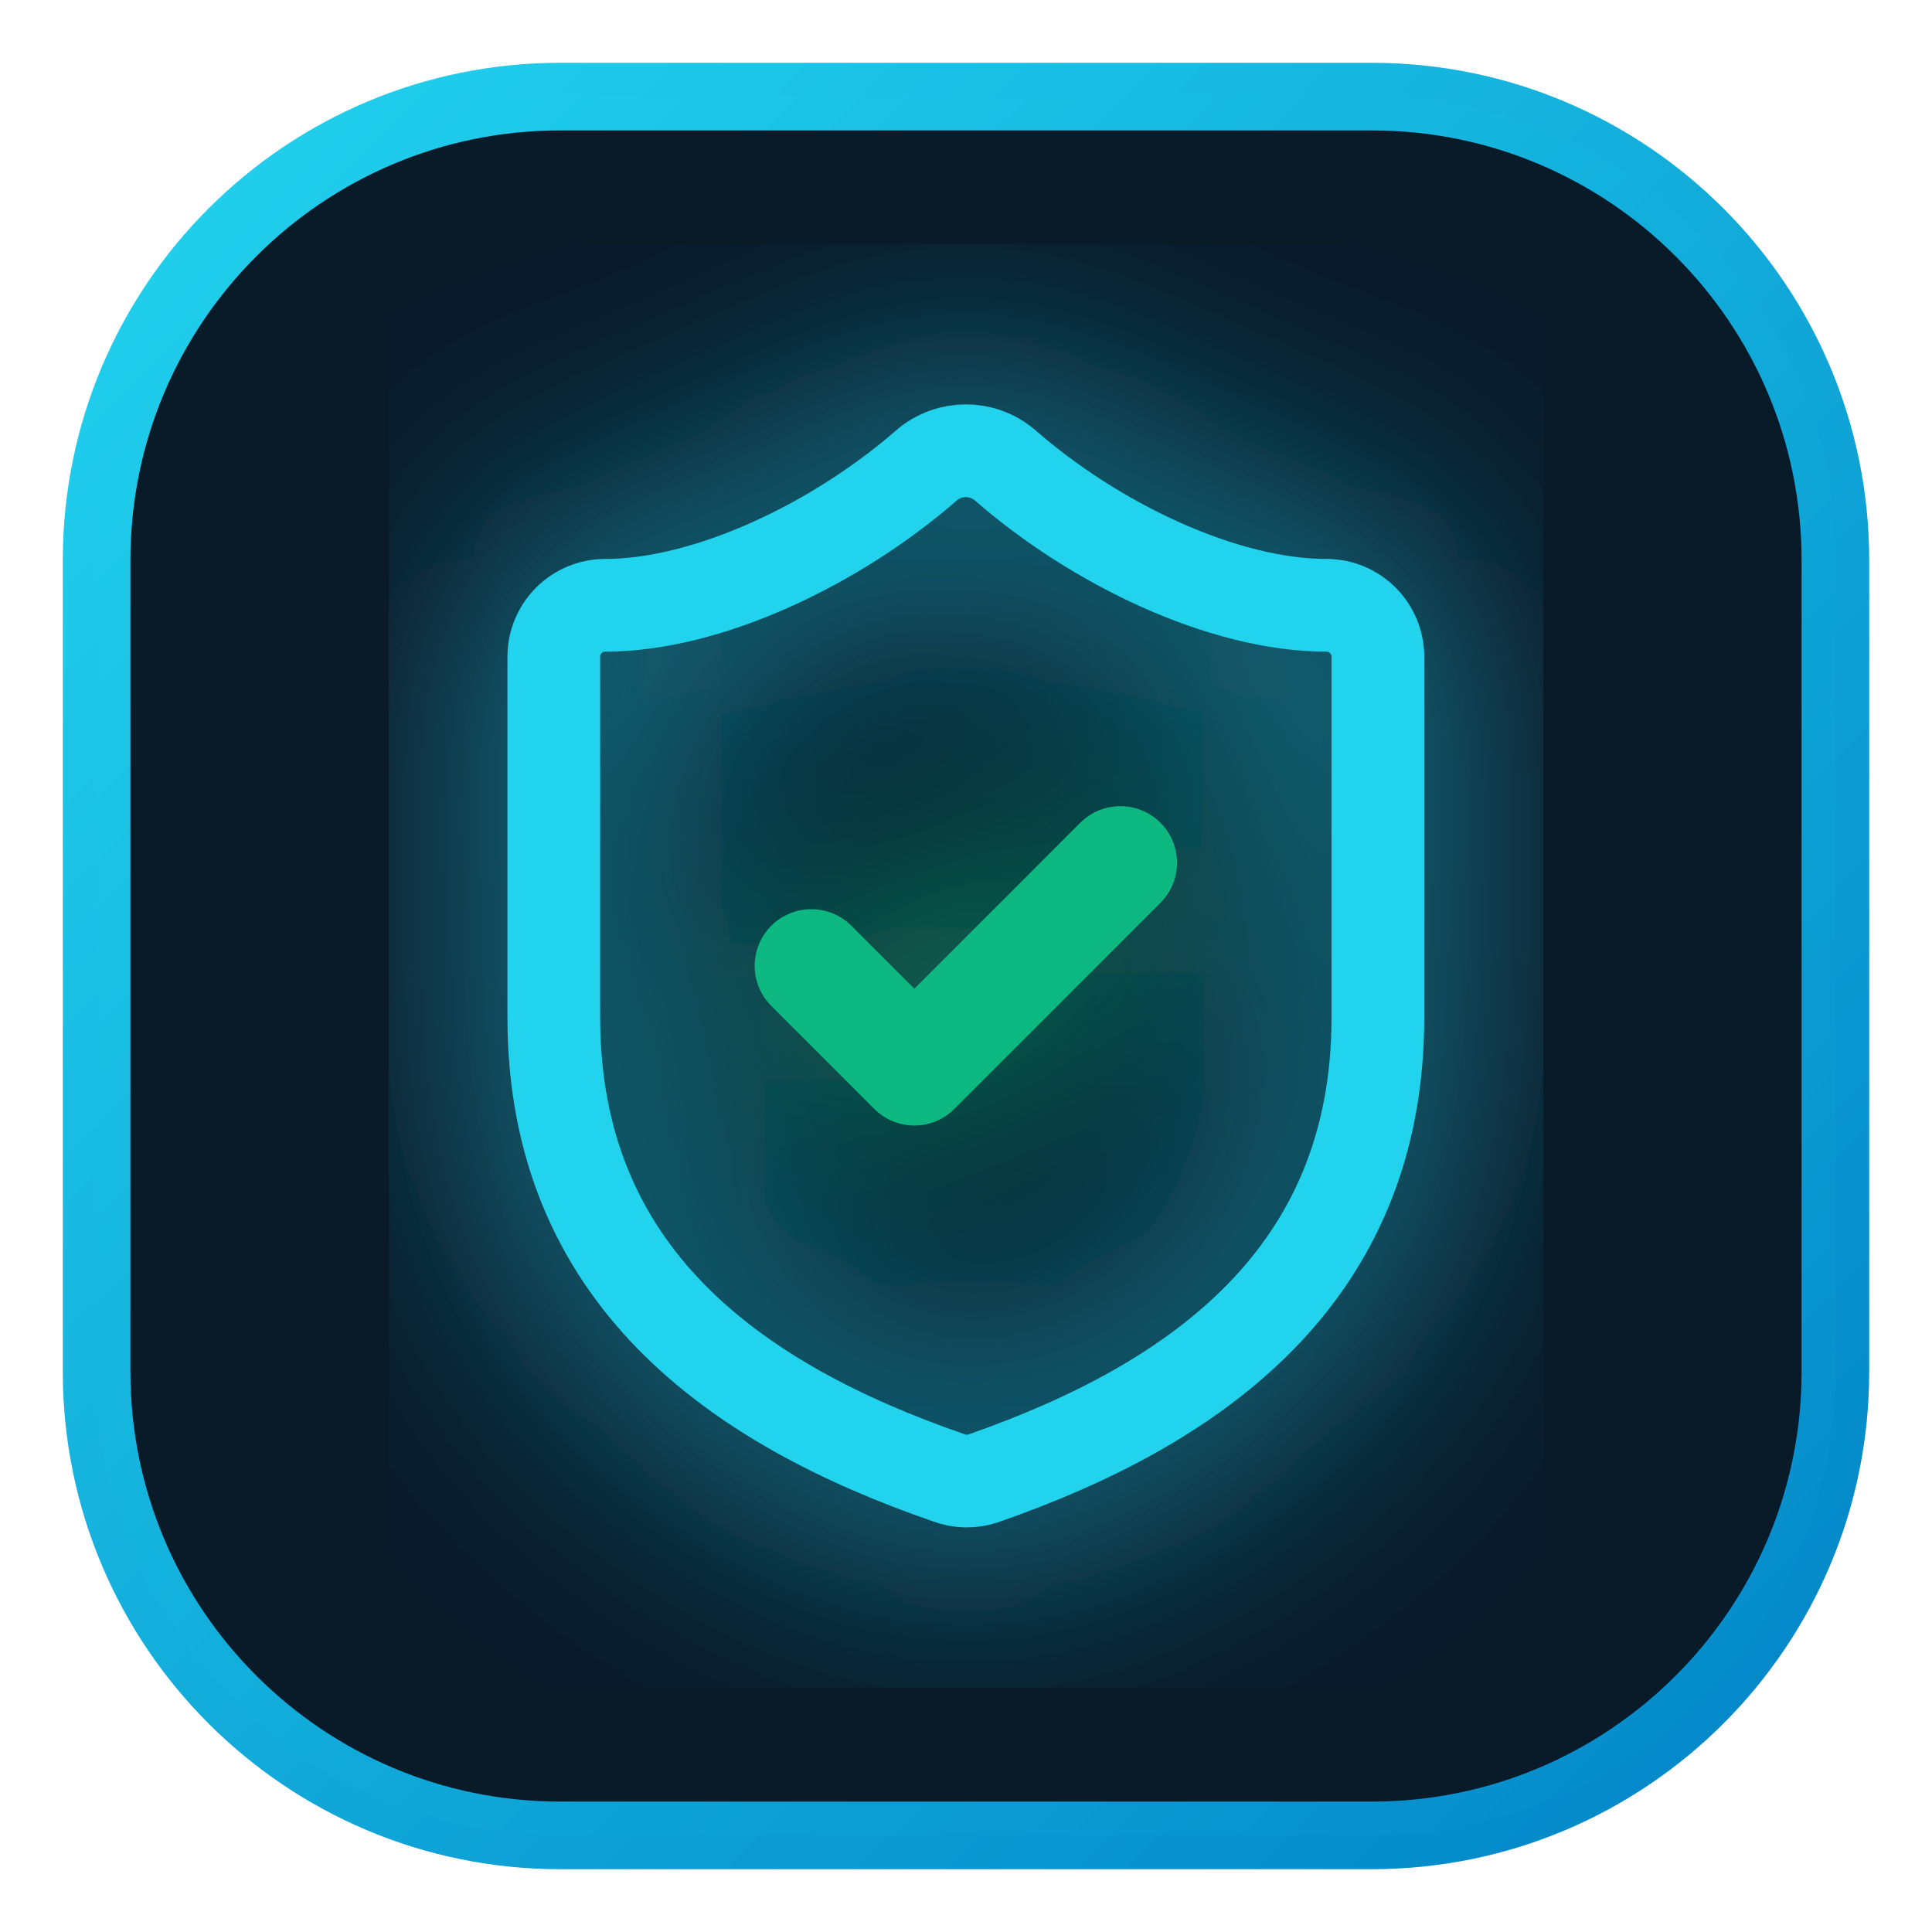
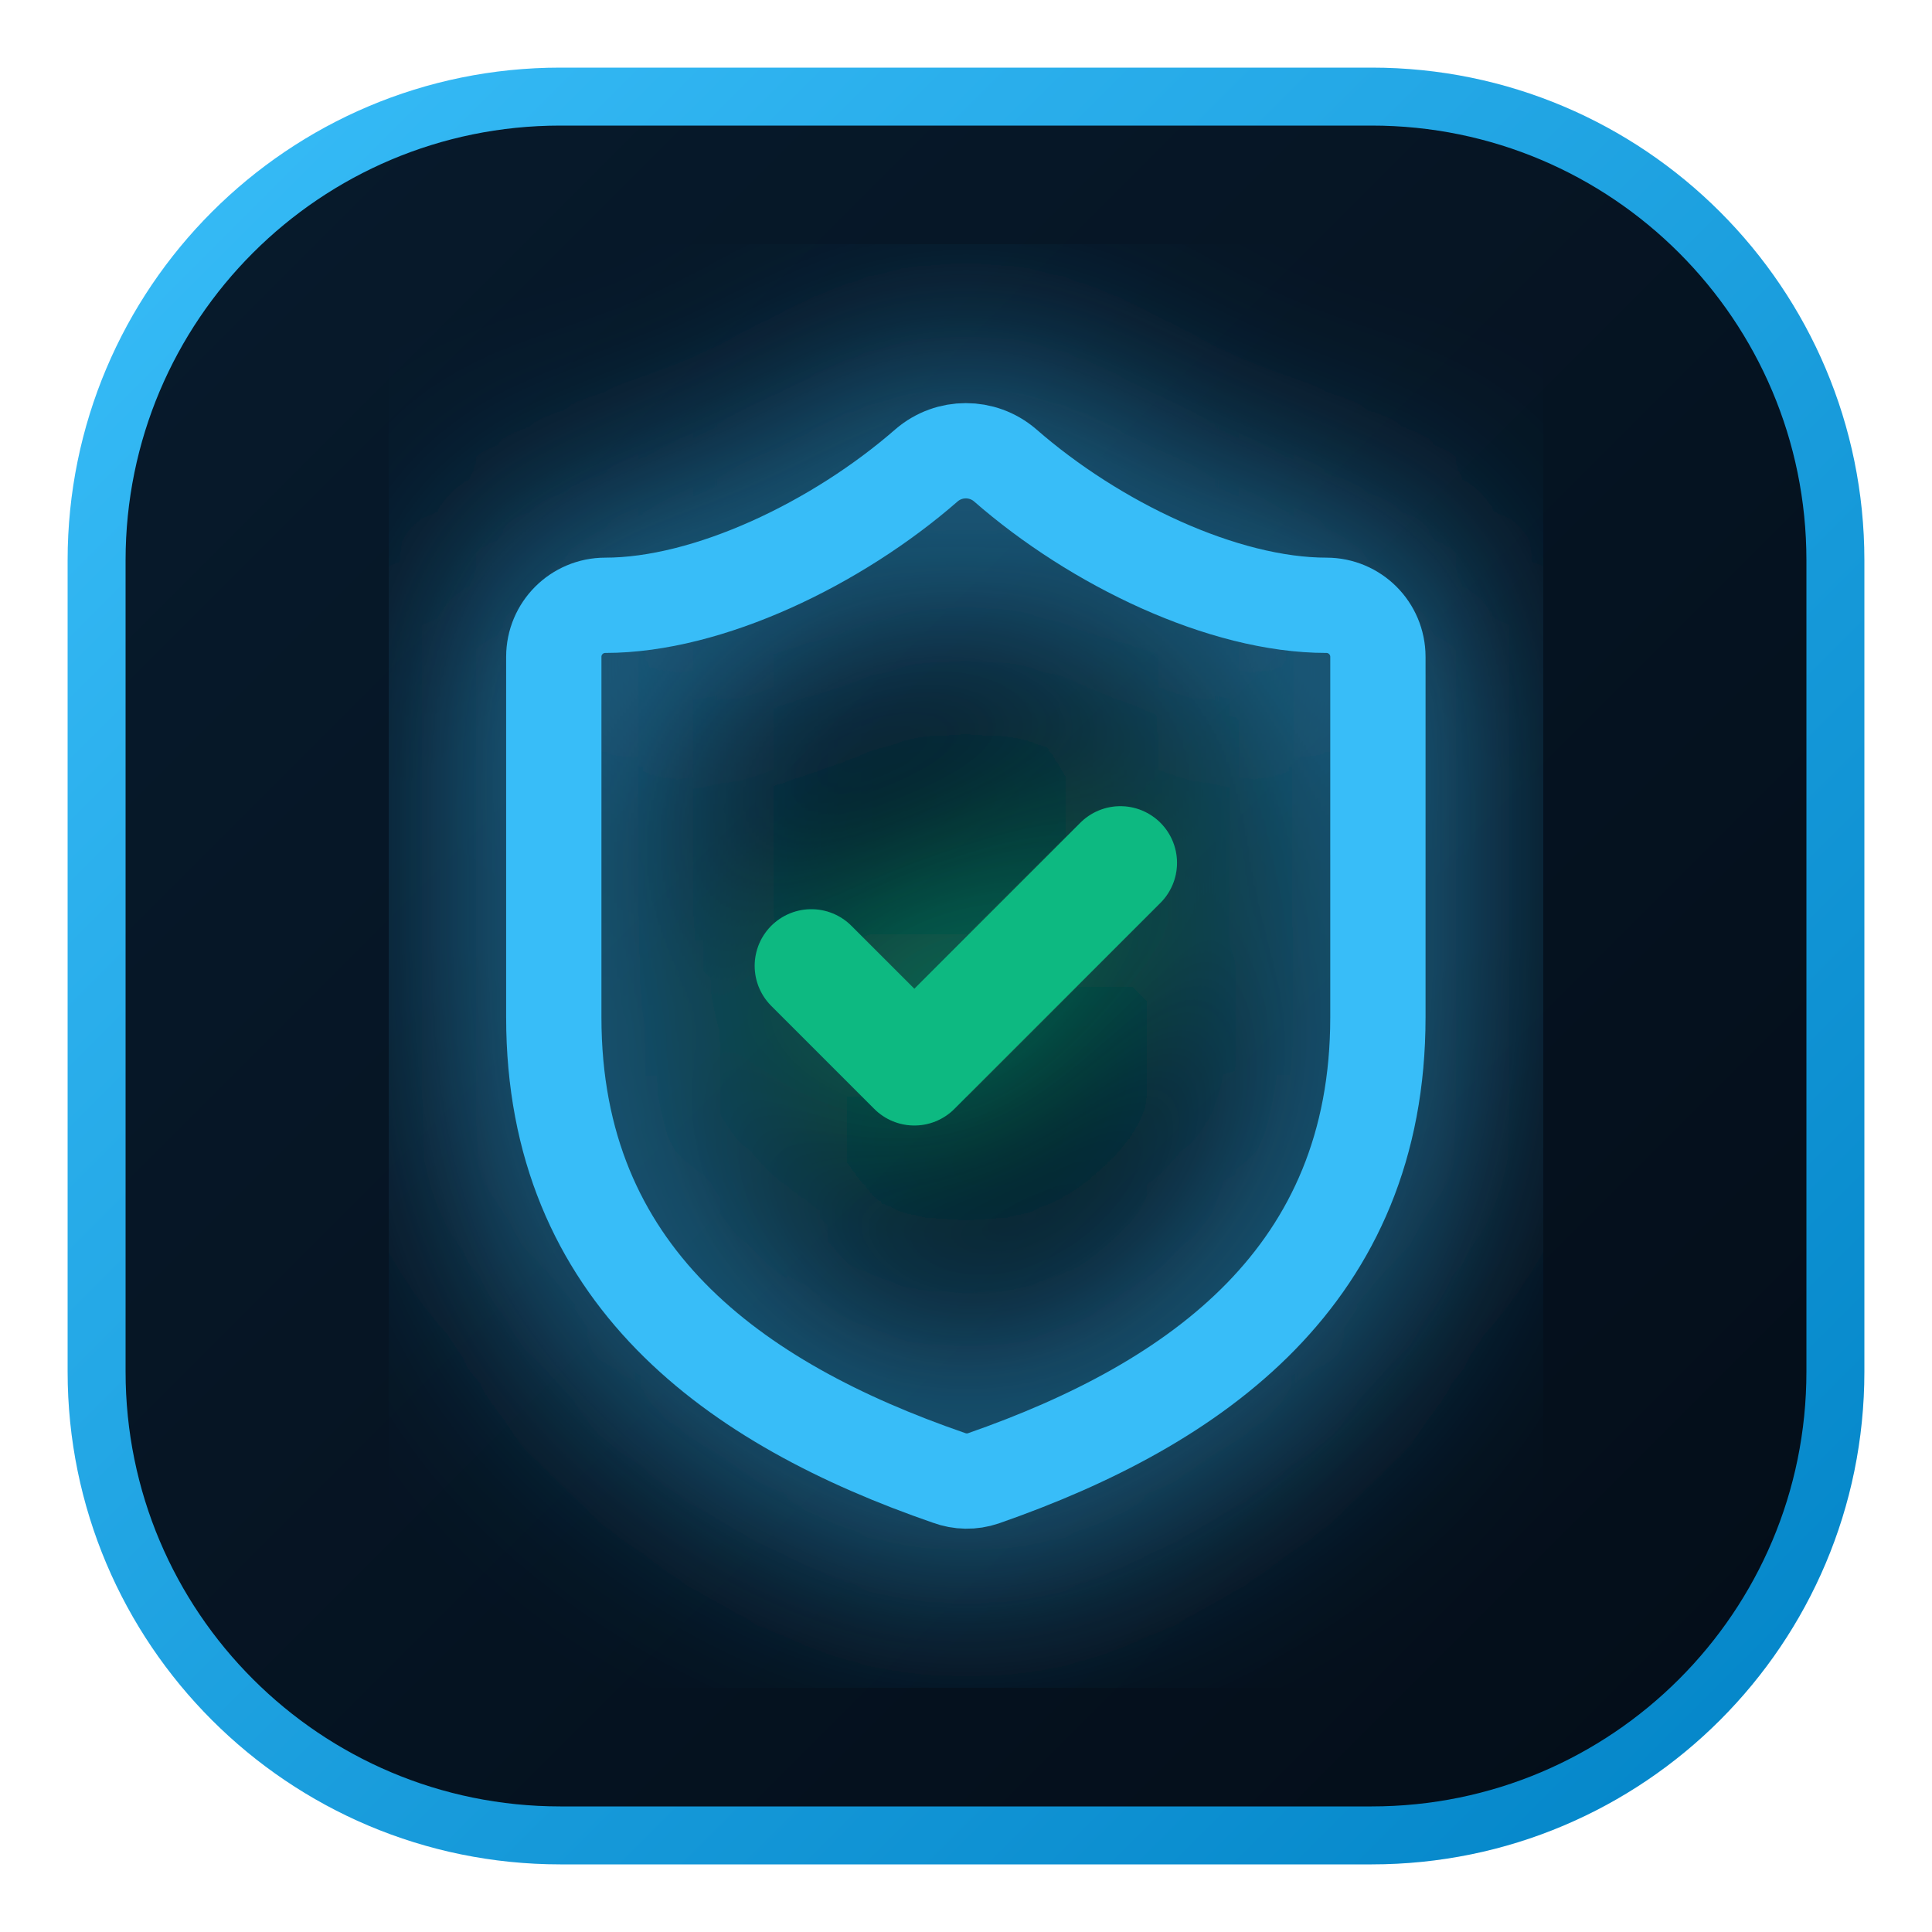
<svg xmlns="http://www.w3.org/2000/svg" viewBox="0 0 100 100" width="100%" height="100%">
  <defs>
-     <linearGradient id="dkBorderGrad" x1="0%" y1="0%" x2="100%" y2="100%">
-       <stop offset="0%" stop-color="#22d3ee" />
+     <linearGradient id="dkBg" x1="0%" y1="0%" x2="100%" y2="100%">
+       <stop offset="0%" stop-color="#071b2d" />
+       <stop offset="100%" stop-color="#040d18" />
+     </linearGradient>
+     <linearGradient id="dkBorder" x1="0%" y1="0%" x2="100%" y2="100%">
+       <stop offset="0%" stop-color="#38bdf8" />
      <stop offset="100%" stop-color="#0284c7" />
    </linearGradient>
    <filter id="dkGlow" x="-20%" y="-20%" width="140%" height="140%">
-       <feGaussianBlur stdDeviation="2.5" result="blur" />
+       <feGaussianBlur stdDeviation="2.2" result="blur" />
      <feComposite in="SourceGraphic" in2="blur" operator="over" />
    </filter>
  </defs>
-   <rect x="5" y="5" width="90" height="90" rx="24" fill="#081120" stroke="url(#dkBorderGrad)" stroke-width="3.5" />
-   <rect x="5" y="5" width="90" height="90" rx="24" fill="rgba(34, 211, 238, 0.05)" />
-   <g transform="translate(18, 18) scale(2.666)" stroke="#22d3ee" stroke-width="1.8" stroke-linecap="round" stroke-linejoin="round" fill="none" filter="url(#dkGlow)">
+   <rect x="5" y="5" width="90" height="90" rx="24" fill="url(#dkBg)" stroke="url(#dkBorder)" stroke-width="3" />
+   <g transform="translate(18, 18) scale(2.666)" stroke="#38bdf8" stroke-width="1.85" stroke-linecap="round" stroke-linejoin="round" fill="none" filter="url(#dkGlow)">
    <path d="M20 13c0 5-3.5 7.5-7.66 8.95a1 1 0 0 1-.67-.01C7.5 20.5 4 18 4 13V6a1 1 0 0 1 1-1c2 0 4.5-1.2 6.24-2.72a1.17 1.17 0 0 1 1.52 0C14.51 3.81 17 5 19 5a1 1 0 0 1 1 1z" />
    <path d="m9 12 2 2 4-4" stroke="#10b981" stroke-width="2.2" />
  </g>
</svg>
